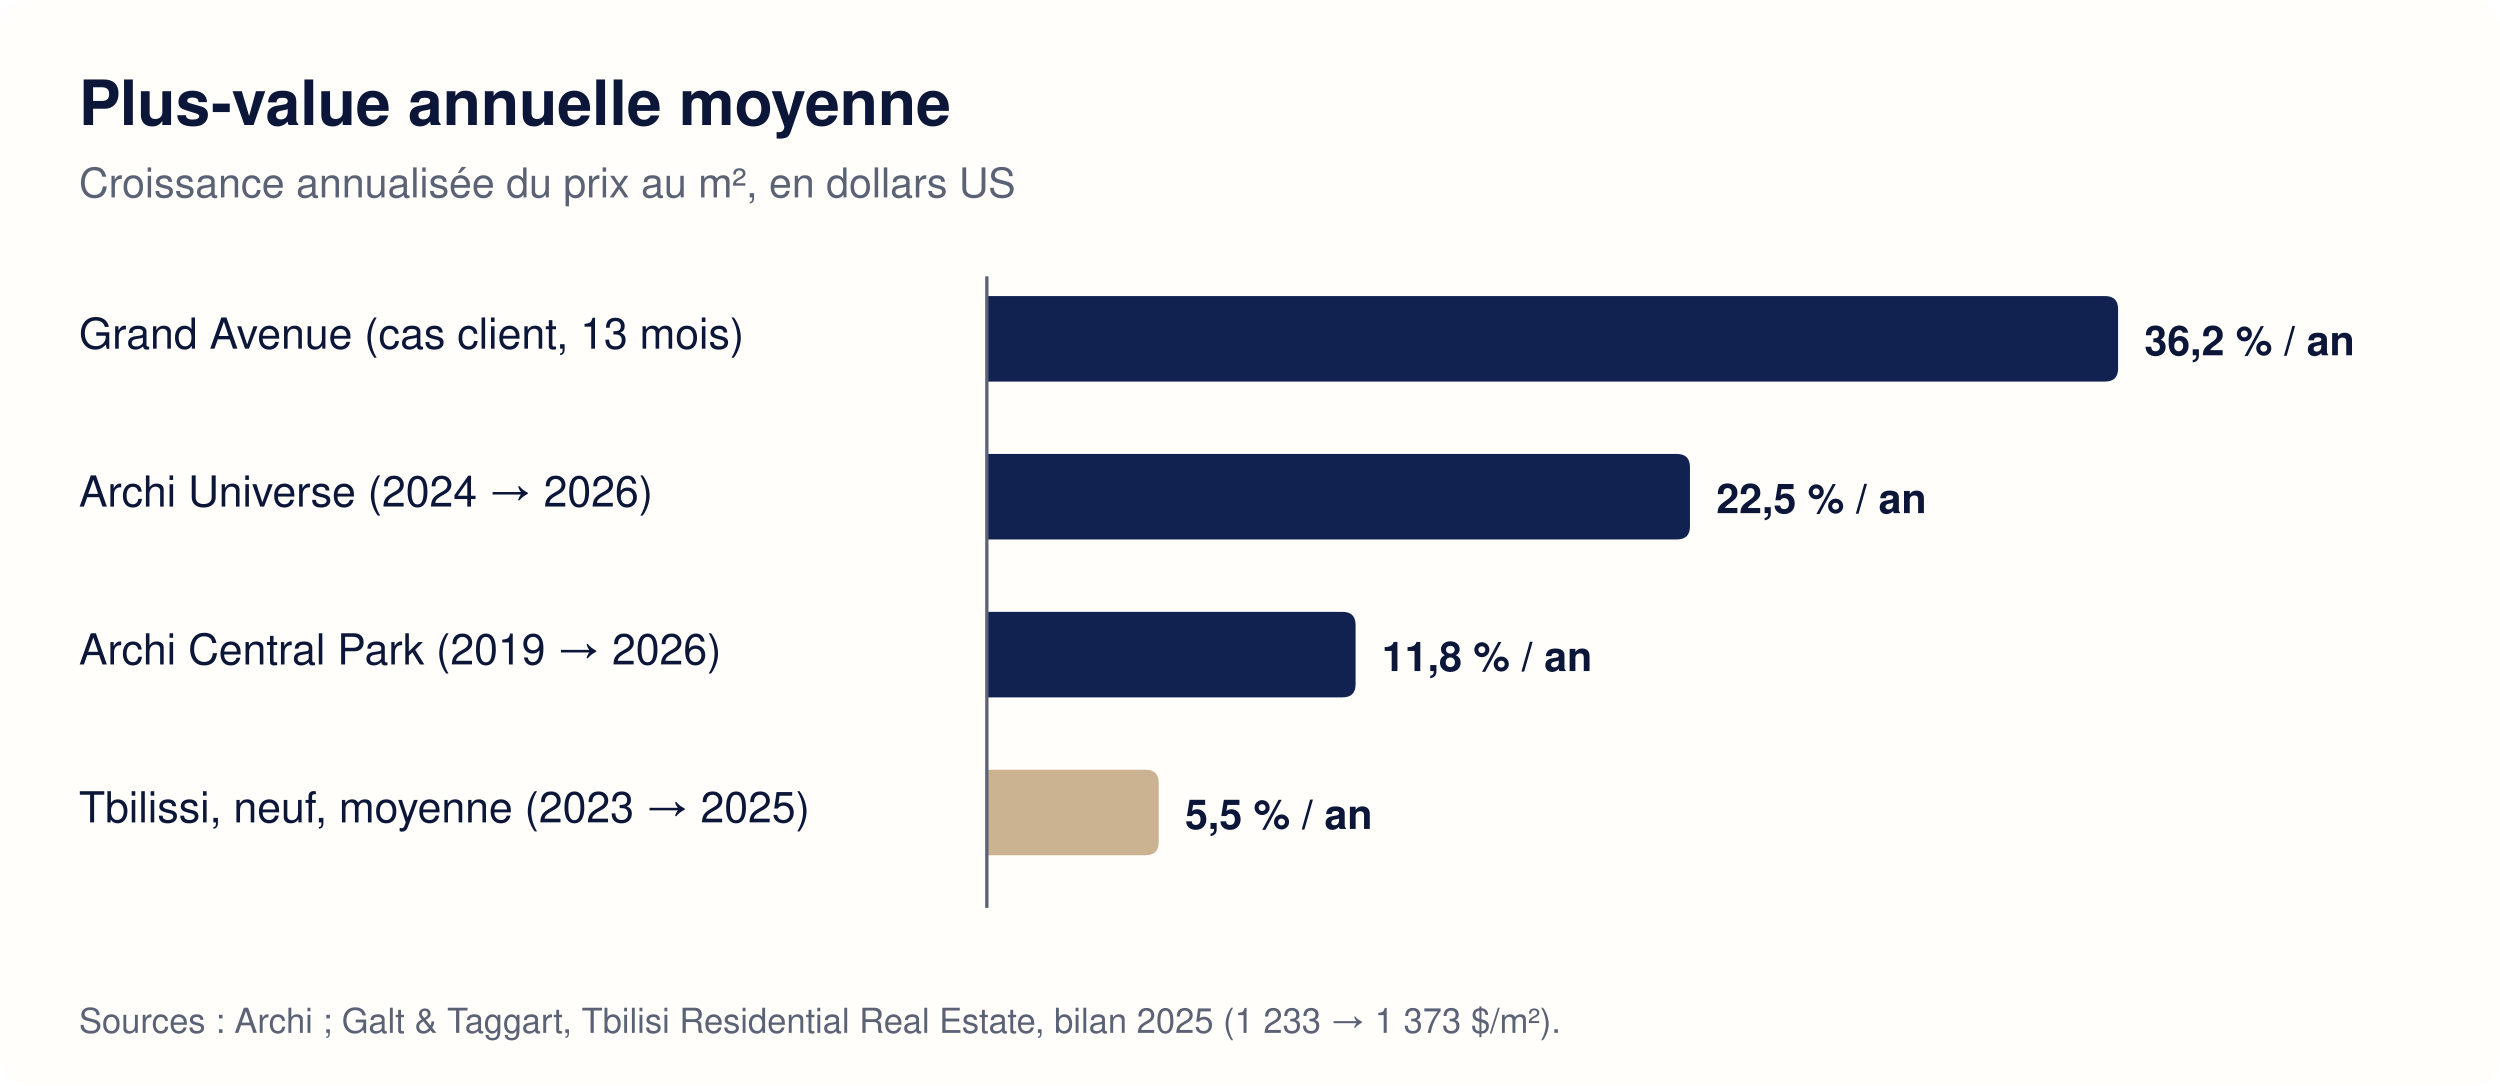
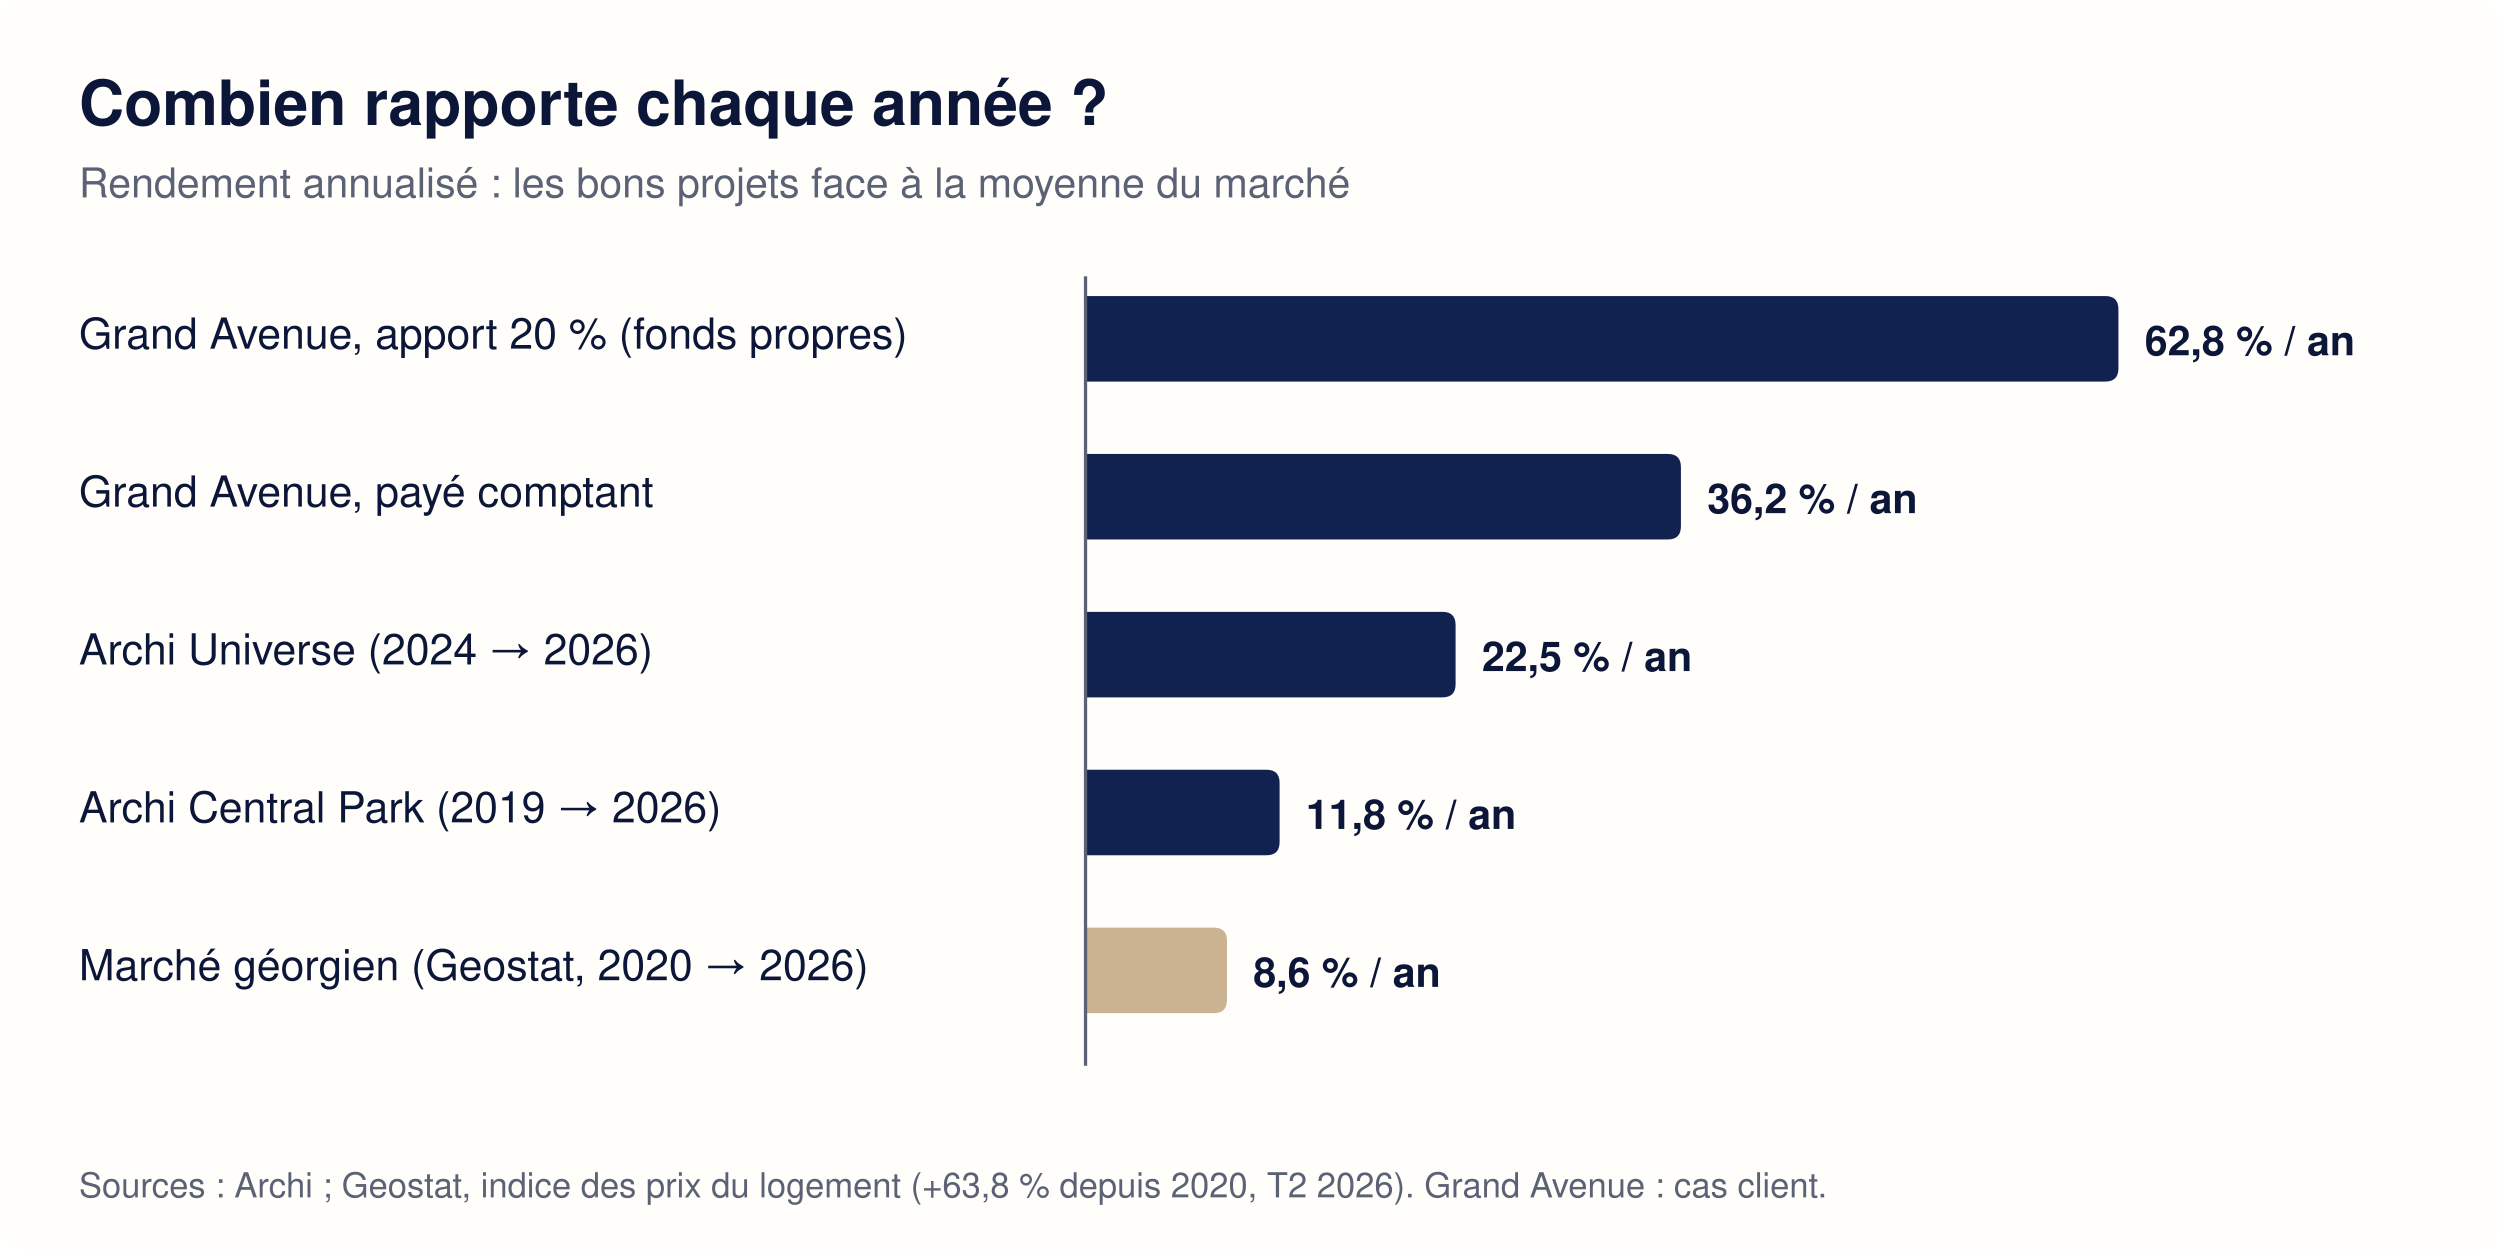
- <svg xmlns="http://www.w3.org/2000/svg" viewBox="0 0 760 330" width="760" height="330" role="img" aria-label="Plus-value annuelle moyenne" font-family="Helvetica, Arial, sans-serif">
-   <rect width="760" height="330" fill="#fffefb" rx="8" />
-   <text x="24" y="38" font-size="19" fill="#0b1638" text-anchor="start" font-weight="bold">Plus-value annuelle moyenne</text>
-   <text x="24" y="60" font-size="12.5" fill="#5b6275" text-anchor="start" font-weight="normal">Croissance annualisée du prix au m², en dollars US</text>
-   <text x="24" y="106" font-size="13" fill="#0b1638" text-anchor="start" font-weight="normal">Grand Avenue (cas client, 13 mois)</text>
-   <path d="M300,90 H639.9 Q643.9,90 643.9,94 V112 Q643.9,116 639.9,116 H300 Z" fill="#112150" />
-   <text x="651.9" y="108" font-size="12.5" fill="#0b1638" text-anchor="start" font-weight="bold">36,2 % / an</text>
-   <text x="24" y="154" font-size="13" fill="#0b1638" text-anchor="start" font-weight="normal">Archi Universe (2024 → 2026)</text>
-   <path d="M300,138 H509.75 Q513.75,138 513.75,142 V160 Q513.75,164 509.75,164 H300 Z" fill="#112150" />
-   <text x="521.75" y="156" font-size="12.5" fill="#0b1638" text-anchor="start" font-weight="bold">22,5 % / an</text>
-   <text x="24" y="202" font-size="13" fill="#0b1638" text-anchor="start" font-weight="normal">Archi Central Park (2019 → 2026)</text>
-   <path d="M300,186 H408.1 Q412.1,186 412.1,190 V208 Q412.1,212 408.1,212 H300 Z" fill="#112150" />
-   <text x="420.1" y="204" font-size="12.5" fill="#0b1638" text-anchor="start" font-weight="bold">11,8 % / an</text>
-   <text x="24" y="250" font-size="13" fill="#0b1638" text-anchor="start" font-weight="normal">Tbilissi, neuf, moyenne (2023 → 2025)</text>
-   <path d="M300,234 H348.25 Q352.25,234 352.25,238 V256 Q352.25,260 348.25,260 H300 Z" fill="#cbb291" />
-   <text x="360.25" y="252" font-size="12.5" fill="#0b1638" text-anchor="start" font-weight="bold">5,5 % / an</text>
-   <line x1="300" y1="84" x2="300" y2="276" stroke="#5b6275" />
-   <text x="24" y="314" font-size="10.5" fill="#5b6275" text-anchor="start" font-weight="normal">Sources : Archi ; Galt &amp; Taggart, Tbilisi Residential Real Estate, bilan 2025 (1 233 → 1 373 $/m²).</text>
+ <svg xmlns="http://www.w3.org/2000/svg" viewBox="0 0 760 380" width="760" height="380" role="img" aria-label="Combien rapporte chaque année ?" font-family="Helvetica, Arial, sans-serif">
+   <rect width="760" height="380" fill="#fffefb" rx="8" />
+   <text x="24" y="38" font-size="19" fill="#0b1638" text-anchor="start" font-weight="bold">Combien rapporte chaque année ?</text>
+   <text x="24" y="60" font-size="12.5" fill="#5b6275" text-anchor="start" font-weight="normal">Rendement annualisé : les bons projets face à la moyenne du marché</text>
+   <text x="24" y="106" font-size="13" fill="#0b1638" text-anchor="start" font-weight="normal">Grand Avenue, apport 20 % (fonds propres)</text>
+   <path d="M330,90 H640.0 Q644.0,90 644.0,94 V112 Q644.0,116 640.0,116 H330 Z" fill="#112150" />
+   <text x="652.0" y="108" font-size="12.5" fill="#0b1638" text-anchor="start" font-weight="bold">62,8 % / an</text>
+   <text x="24" y="154" font-size="13" fill="#0b1638" text-anchor="start" font-weight="normal">Grand Avenue, payé comptant</text>
+   <path d="M330,138 H507.0 Q511.0,138 511.0,142 V160 Q511.0,164 507.0,164 H330 Z" fill="#112150" />
+   <text x="519.0" y="156" font-size="12.5" fill="#0b1638" text-anchor="start" font-weight="bold">36,2 % / an</text>
+   <text x="24" y="202" font-size="13" fill="#0b1638" text-anchor="start" font-weight="normal">Archi Universe (2024 → 2026)</text>
+   <path d="M330,186 H438.5 Q442.5,186 442.5,190 V208 Q442.5,212 438.5,212 H330 Z" fill="#112150" />
+   <text x="450.5" y="204" font-size="12.5" fill="#0b1638" text-anchor="start" font-weight="bold">22,5 % / an</text>
+   <text x="24" y="250" font-size="13" fill="#0b1638" text-anchor="start" font-weight="normal">Archi Central Park (2019 → 2026)</text>
+   <path d="M330,234 H385.0 Q389.0,234 389.0,238 V256 Q389.0,260 385.0,260 H330 Z" fill="#112150" />
+   <text x="397.0" y="252" font-size="12.5" fill="#0b1638" text-anchor="start" font-weight="bold">11,8 % / an</text>
+   <text x="24" y="298" font-size="13" fill="#0b1638" text-anchor="start" font-weight="normal">Marché géorgien (Geostat, 2020 → 2026)</text>
+   <path d="M330,282 H369.0 Q373.0,282 373.0,286 V304 Q373.0,308 369.0,308 H330 Z" fill="#cbb291" />
+   <text x="381.0" y="300" font-size="12.5" fill="#0b1638" text-anchor="start" font-weight="bold">8,6 % / an</text>
+   <line x1="330" y1="84" x2="330" y2="324" stroke="#5b6275" />
+   <text x="24" y="364" font-size="10.5" fill="#5b6275" text-anchor="start" font-weight="normal">Sources : Archi ; Geostat, indice des prix du logement (+63,8 % depuis 2020, T2 2026). Grand Avenue : cas client.</text>
</svg>
